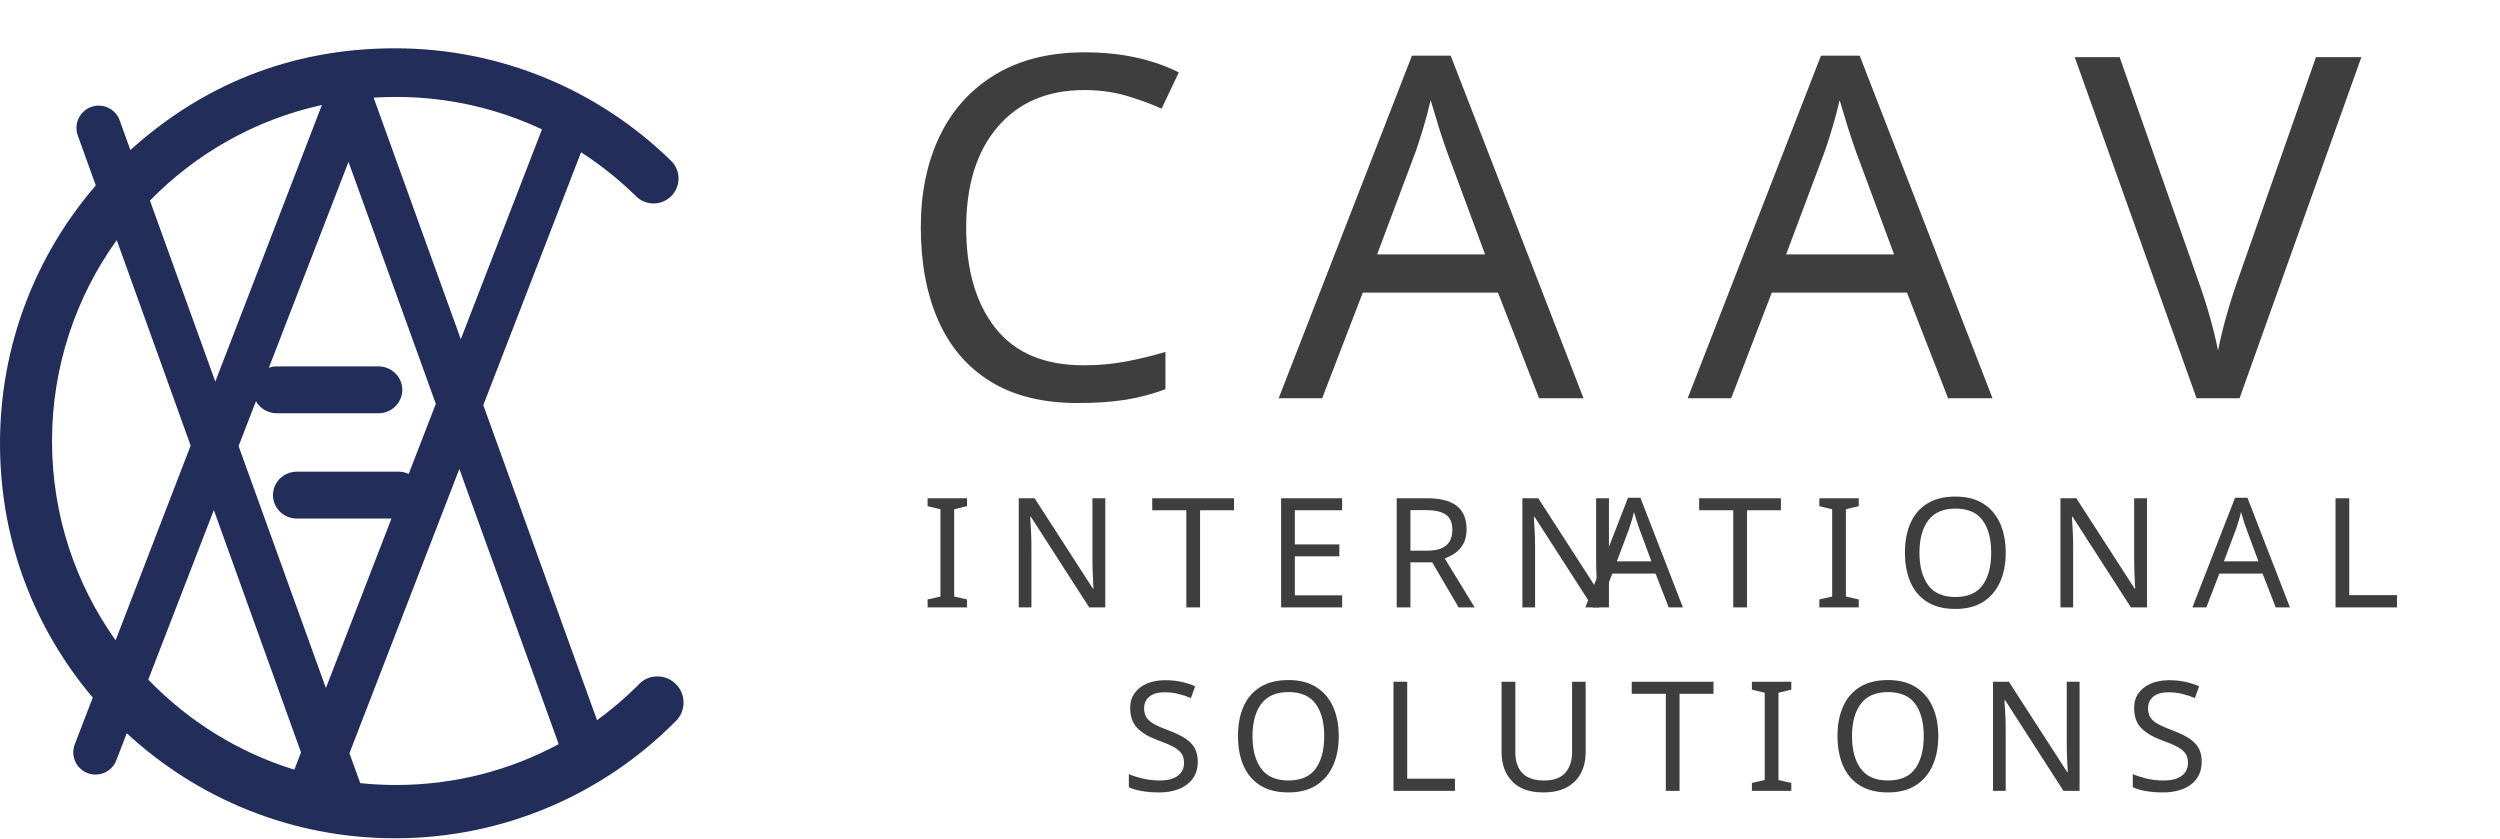
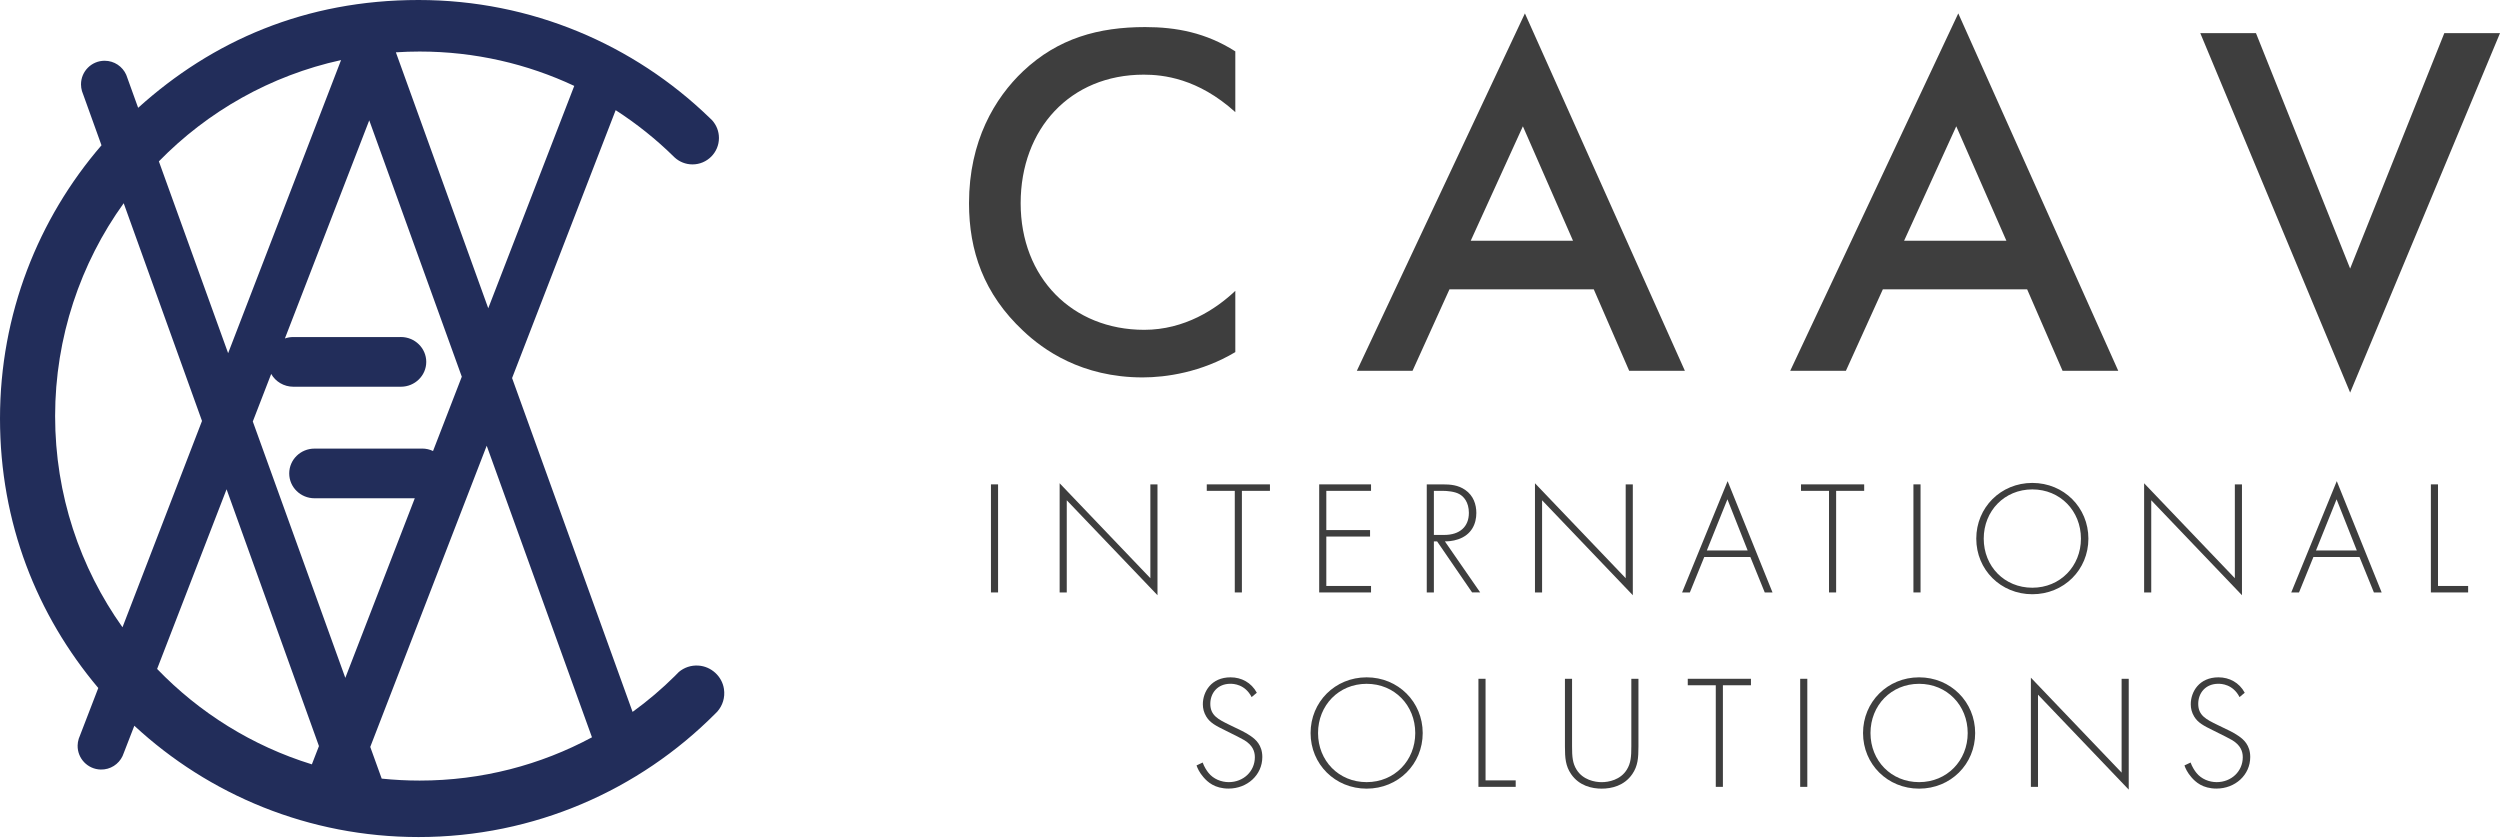
- <svg xmlns="http://www.w3.org/2000/svg" id="Capa_2" viewBox="0 0 784.82 263.16">
+ <svg xmlns="http://www.w3.org/2000/svg" id="Capa_2" viewBox="0 0 740.7 248">
  <defs>
-     <style>.cls-1{letter-spacing:.15em;}.cls-2{letter-spacing:.19em;}.cls-3{fill:#222d5a;}.cls-4{font-family:FuturaPT-Medium, 'Futura PT';font-size:150px;}.cls-4,.cls-5{fill:#3e3e3e;}.cls-6{letter-spacing:.19em;}.cls-5{font-family:FuturaPT-Light, 'Futura PT';font-size:48px;}.cls-7{letter-spacing:.2em;}.cls-8{letter-spacing:.2em;}.cls-9{letter-spacing:.15em;}.cls-10{letter-spacing:.2em;}</style>
+     <style>.cls-1{fill:#222d5a;}.cls-2{fill:#3e3e3e;}</style>
  </defs>
  <g id="Capa_2-2">
-     <path class="cls-3" d="M214.49,219.28c-.56-3.76-3.79-6.69-7.58-6.92-2.2-.14-4.2,.58-5.74,1.86-.02,.02-.05,.04-.07,.06-.34,.35-.69,.71-1.04,1.05-.01,.02-.03,.03-.04,.05-3.91,3.88-8.12,7.46-12.6,10.7l-35.7-98.91,30.69-79.37c6.18,3.99,11.93,8.58,17.16,13.71,.11,.11,.22,.22,.34,.33,1.39,1.26,3.23,2.03,5.26,2.03,4.33,0,7.84-3.51,7.84-7.83,0-1.99-.75-3.81-1.98-5.2-.02-.02-.04-.05-.06-.07-.25-.24-.51-.49-.77-.74-.02-.01-.03-.03-.04-.04-22.31-21.56-52.68-34.83-86.16-34.83s-61.09,12.09-83.07,31.94l-3.2-8.87-.33-.91c-1.09-2.45-3.54-4.16-6.4-4.16-3.87,0-7,3.13-7,7,0,.66,.1,1.36,.28,1.97l.27,.76,.02,.04,5.5,15.28C11.33,79.93,0,108.22,0,139.16s10.95,58.27,29.12,79.84l-5.52,14.33-.27,.69-.02,.09c-.19,.6-.29,1.23-.31,1.89-.09,3.87,2.98,7.07,6.84,7.16,2.85,.07,5.34-1.58,6.48-4.01,.02-.02,.03-.04,.03-.06v-.03l.33-.83,.02-.05,3.1-8c22.11,20.47,51.7,32.98,84.2,32.98,34.34,0,65.42-13.96,87.88-36.52,.01,0,.02,0,.02-.02l.56-.56s.07-.07,.1-.11c1.51-1.73,2.32-4.11,1.93-6.67ZM124.33,30.43c16.38,0,31.9,3.65,45.81,10.18l-25.48,65.88L117.29,30.66c2.33-.15,4.67-.23,7.04-.23Zm-23.28,2.53l-33.46,86.84-20.52-56.83c14.43-14.78,33.07-25.43,53.98-30.01ZM36.29,201.01c-12.56-17.66-19.96-39.26-19.96-62.58s7.53-45.32,20.32-63.06l23.2,64.51-23.56,61.13Zm56.11,40.61c-17.65-5.44-33.36-15.3-45.85-28.27l20.58-53.23,27.37,76.09-2.1,5.41Zm-17.5-101.58l5.45-14.09c1.27,2.26,3.74,3.79,6.57,3.79h31.85c4.15,0,7.52-3.3,7.52-7.36s-3.37-7.37-7.52-7.37c-.09,0-.19,0-.28,.01h-31.57c-.88-.01-1.73,.14-2.51,.42l24.99-64.63,27.42,75.96-8.52,22.02c-.98-.47-2.08-.73-3.24-.73-.09,0-.19,0-.28,.01h-31.57c-4.16-.01-7.52,3.29-7.52,7.36s3.36,7.36,7.52,7.36h29.68l-20.58,53.21-27.41-75.96Zm49.43,106.39c-3.8,0-7.55-.2-11.24-.58l-3.39-9.39,34.5-89.24,31.19,86.39c-15.21,8.18-32.59,12.82-51.06,12.82Z" />
-     <text class="cls-4" transform="translate(279.91 125.02)">
-       <tspan class="cls-6" x="0" y="0">C</tspan>
-       <tspan class="cls-10" x="121.5" y="0">A</tspan>
-       <tspan class="cls-9" x="249.9" y="0">A</tspan>
-       <tspan class="cls-10" x="371.4" y="0">V</tspan>
-     </text>
-     <text class="cls-5" transform="translate(289.28 190.68)">
-       <tspan class="cls-8" x="0" y="0">INTERN</tspan>
-       <tspan class="cls-1" x="208.41" y="0">A</tspan>
-       <tspan class="cls-7" x="243.65" y="0">TIONAL </tspan>
-       <tspan class="cls-2" x="62.64" y="57.6">S</tspan>
-       <tspan class="cls-8" x="96.43" y="57.6">OLUTIONS</tspan>
-     </text>
+     <path class="cls-1" d="M214.49,204.12c-.56-3.76-3.79-6.69-7.58-6.92-2.2-.14-4.2,.58-5.74,1.86-.02,.02-.05,.04-.07,.06-.34,.35-.69,.71-1.04,1.05-.01,.02-.03,.03-.04,.05-3.91,3.88-8.12,7.46-12.6,10.7l-35.7-98.91,30.69-79.37c6.18,3.99,11.93,8.58,17.16,13.71,.11,.11,.22,.22,.34,.33,1.39,1.26,3.23,2.03,5.26,2.03,4.33,0,7.84-3.51,7.84-7.83,0-1.99-.75-3.81-1.98-5.2-.02-.02-.04-.05-.06-.07-.25-.24-.51-.49-.77-.74-.02-.01-.03-.03-.04-.04C187.85,13.27,157.48,0,124,0S62.91,12.09,40.93,31.94l-3.2-8.87-.33-.91c-1.09-2.45-3.54-4.16-6.4-4.16-3.87,0-7,3.13-7,7,0,.66,.1,1.36,.28,1.97l.27,.76,.02,.04,5.5,15.28C11.33,64.77,0,93.06,0,124s10.95,58.27,29.12,79.84l-5.52,14.33-.27,.69-.02,.09c-.19,.6-.29,1.23-.31,1.89-.09,3.87,2.98,7.07,6.84,7.16,2.85,.07,5.34-1.58,6.48-4.01,.02-.02,.03-.04,.03-.06v-.03l.33-.83,.02-.05,3.1-8c22.11,20.47,51.7,32.98,84.2,32.98,34.34,0,65.42-13.96,87.88-36.52,.01,0,.02,0,.02-.02l.56-.56s.07-.07,.1-.11c1.51-1.73,2.32-4.11,1.93-6.67ZM124.33,15.27c16.38,0,31.9,3.65,45.81,10.18l-25.48,65.88L117.29,15.5c2.33-.15,4.67-.23,7.04-.23Zm-23.28,2.53l-33.46,86.84-20.52-56.83c14.43-14.78,33.07-25.43,53.98-30.01ZM36.29,185.85c-12.56-17.66-19.96-39.26-19.96-62.58s7.53-45.32,20.32-63.06l23.2,64.51-23.56,61.13Zm56.11,40.61c-17.65-5.44-33.36-15.3-45.85-28.27l20.58-53.23,27.37,76.09-2.1,5.41Zm-17.5-101.58l5.45-14.09c1.27,2.26,3.74,3.79,6.57,3.79h31.85c4.15,0,7.52-3.3,7.52-7.36s-3.37-7.37-7.52-7.37c-.09,0-.19,0-.28,.01h-31.57c-.88-.01-1.73,.14-2.51,.42l24.99-64.63,27.42,75.96-8.52,22.02c-.98-.47-2.08-.73-3.24-.73-.09,0-.19,0-.28,.01h-31.57c-4.16-.01-7.52,3.29-7.52,7.36s3.36,7.36,7.52,7.36h29.68l-20.58,53.21-27.41-75.96Zm49.43,106.39c-3.8,0-7.55-.2-11.24-.58l-3.39-9.39,34.5-89.24,31.19,86.39c-15.21,8.18-32.59,12.82-51.06,12.82Z" />
+     <g>
+       <path class="cls-2" d="M366,33.22c-11.1-10.05-21.45-11.1-27.15-11.1-21.75,0-36.45,16.05-36.45,38.1s15.3,37.5,36.6,37.5c12,0,21.3-6.15,27-11.55v18.15c-10.05,6-20.55,7.5-27.45,7.5-18.15,0-29.55-8.25-35.4-13.8-11.7-10.95-16.05-23.7-16.05-37.8,0-18.45,7.65-31.2,16.05-39.15,10.35-9.75,22.35-13.05,36.15-13.05,9.15,0,18,1.65,26.7,7.2v18Z" />
+       <path class="cls-2" d="M472.2,85.72h-42.75l-10.95,24.15h-16.5L451.8,3.97l47.4,105.9h-16.5l-10.5-24.15Zm-6.15-14.4l-14.85-33.9-15.45,33.9h30.3Z" />
+       <path class="cls-2" d="M600.6,85.72h-42.75l-10.95,24.15h-16.5L580.2,3.97l47.4,105.9h-16.5l-10.5-24.15Zm-6.15-14.4l-14.85-33.9-15.45,33.9h30.3Z" />
+       <path class="cls-2" d="M668.4,9.82l27.9,69.75,27.9-69.75h16.5l-44.4,106.5-44.4-106.5h16.5Z" />
+     </g>
+     <g>
+       <path class="cls-2" d="M295.71,143.51v32.02h-2.11v-32.02h2.11Z" />
+       <path class="cls-2" d="M313.95,175.53v-32.35l26.88,28.13v-27.79h2.11v32.83l-26.88-28.13v27.31h-2.11Z" />
+       <path class="cls-2" d="M367.95,145.43v30.1h-2.11v-30.1h-8.3v-1.92h18.72v1.92h-8.3Z" />
+       <path class="cls-2" d="M406.21,145.43h-13.25v11.62h12.96v1.92h-12.96v14.64h13.25v1.92h-15.36v-32.02h15.36v1.92Z" />
+       <path class="cls-2" d="M436.16,175.53l-10.37-15.12h-.96v15.12h-2.11v-32.02h4.61c2.45,0,4.66,.19,6.77,1.63,2.5,1.73,3.31,4.37,3.31,6.86,0,3.17-1.39,6.43-5.38,7.78-1.68,.58-3.22,.62-3.94,.62l10.46,15.12h-2.4Zm-11.33-17.04h3.07c4.56,0,7.3-2.4,7.3-6.53,0-3.22-1.58-4.9-2.83-5.57-1.34-.77-3.65-.96-4.9-.96h-2.64v13.06Z" />
+       <path class="cls-2" d="M454.78,175.53v-32.35l26.88,28.13v-27.79h2.11v32.83l-26.88-28.13v27.31h-2.11Z" />
+       <path class="cls-2" d="M518.57,165.02h-13.63l-4.27,10.51h-2.3l13.49-32.98,13.3,32.98h-2.3l-4.27-10.51Zm-.77-1.92l-6-15.17-6.1,15.17h12.1Z" />
+       <path class="cls-2" d="M544.01,145.43v30.1h-2.11v-30.1h-8.3v-1.92h18.72v1.92h-8.3Z" />
+       <path class="cls-2" d="M569.02,143.51v32.02h-2.11v-32.02h2.11Z" />
+       <path class="cls-2" d="M618.75,159.59c0,9.22-7.25,16.47-16.61,16.47s-16.61-7.25-16.61-16.47,7.25-16.51,16.61-16.51,16.61,7.3,16.61,16.51Zm-2.21,0c0-8.21-6.14-14.59-14.4-14.59s-14.4,6.38-14.4,14.59,6.14,14.54,14.4,14.54,14.4-6.38,14.4-14.54Z" />
+       <path class="cls-2" d="M635.26,175.53v-32.35l26.88,28.13v-27.79h2.11v32.83l-26.88-28.13v27.31h-2.11Z" />
+       <path class="cls-2" d="M699.05,165.02h-13.63l-4.27,10.51h-2.3l13.49-32.98,13.3,32.98h-2.3l-4.27-10.51Zm-.77-1.92l-6-15.17-6.1,15.17h12.1Z" />
+       <path class="cls-2" d="M722.33,143.51v30.1h8.93v1.92h-11.04v-32.02h2.11Z" />
+       <path class="cls-2" d="M370.83,206.53c-1.97-3.84-5.42-3.94-6.29-3.94-3.79,0-5.95,2.74-5.95,5.95,0,3.46,2.4,4.61,5.62,6.19,3.17,1.54,4.75,2.21,6.38,3.36,1.39,.96,3.41,2.64,3.41,6.19,0,5.38-4.51,9.36-9.99,9.36-4.13,0-6.24-1.97-7.44-3.36-1.25-1.44-1.78-2.69-2.06-3.5l1.82-.86c.43,1.25,1.25,2.5,1.73,3.07,1.44,1.82,3.79,2.74,6,2.74,4.32,0,7.73-3.17,7.73-7.39,0-1.73-.67-3.55-3.12-5.04-.91-.53-2.78-1.49-5.42-2.78-3.17-1.54-4.75-2.4-5.86-4.22-.72-1.2-1.01-2.4-1.01-3.65,0-3.7,2.5-7.97,8.21-7.97,3.22,0,6.14,1.54,7.78,4.56l-1.54,1.3Z" />
+       <path class="cls-2" d="M421.52,217.19c0,9.22-7.25,16.47-16.61,16.47s-16.61-7.25-16.61-16.47,7.25-16.51,16.61-16.51,16.61,7.3,16.61,16.51Zm-2.21,0c0-8.21-6.14-14.59-14.4-14.59s-14.4,6.38-14.4,14.59,6.14,14.54,14.4,14.54,14.4-6.38,14.4-14.54Z" />
+       <path class="cls-2" d="M440.14,201.11v30.1h8.93v1.92h-11.04v-32.02h2.11Z" />
+       <path class="cls-2" d="M465.77,201.11v20.02c0,3.02,.14,4.99,1.34,6.91,1.87,3.02,5.38,3.7,7.44,3.7s5.57-.67,7.44-3.7c1.2-1.92,1.34-3.89,1.34-6.91v-20.02h2.11v20.02c0,3.5-.19,5.81-1.82,8.21-2.4,3.5-6.19,4.32-9.07,4.32s-6.67-.82-9.07-4.32c-1.63-2.4-1.82-4.71-1.82-8.21v-20.02h2.11Z" />
+       <path class="cls-2" d="M510.46,203.03v30.1h-2.11v-30.1h-8.3v-1.92h18.72v1.92h-8.3Z" />
+       <path class="cls-2" d="M535.47,201.11v32.02h-2.11v-32.02h2.11Z" />
+       <path class="cls-2" d="M585.2,217.19c0,9.22-7.25,16.47-16.61,16.47s-16.61-7.25-16.61-16.47,7.25-16.51,16.61-16.51,16.61,7.3,16.61,16.51Zm-2.21,0c0-8.21-6.14-14.59-14.4-14.59s-14.4,6.38-14.4,14.59,6.14,14.54,14.4,14.54,14.4-6.38,14.4-14.54Z" />
+       <path class="cls-2" d="M601.71,233.13v-32.35l26.88,28.13v-27.79h2.11v32.83l-26.88-28.13v27.31h-2.11Z" />
+       <path class="cls-2" d="M663.53,206.53c-1.97-3.84-5.42-3.94-6.29-3.94-3.79,0-5.95,2.74-5.95,5.95,0,3.46,2.4,4.61,5.62,6.19,3.17,1.54,4.75,2.21,6.38,3.36,1.39,.96,3.41,2.64,3.41,6.19,0,5.38-4.51,9.36-9.99,9.36-4.13,0-6.24-1.97-7.44-3.36-1.25-1.44-1.78-2.69-2.06-3.5l1.82-.86c.43,1.25,1.25,2.5,1.73,3.07,1.44,1.82,3.79,2.74,6,2.74,4.32,0,7.73-3.17,7.73-7.39,0-1.73-.67-3.55-3.12-5.04-.91-.53-2.79-1.49-5.42-2.78-3.17-1.54-4.75-2.4-5.86-4.22-.72-1.2-1.01-2.4-1.01-3.65,0-3.7,2.5-7.97,8.21-7.97,3.22,0,6.14,1.54,7.78,4.56l-1.54,1.3Z" />
+     </g>
  </g>
</svg>
